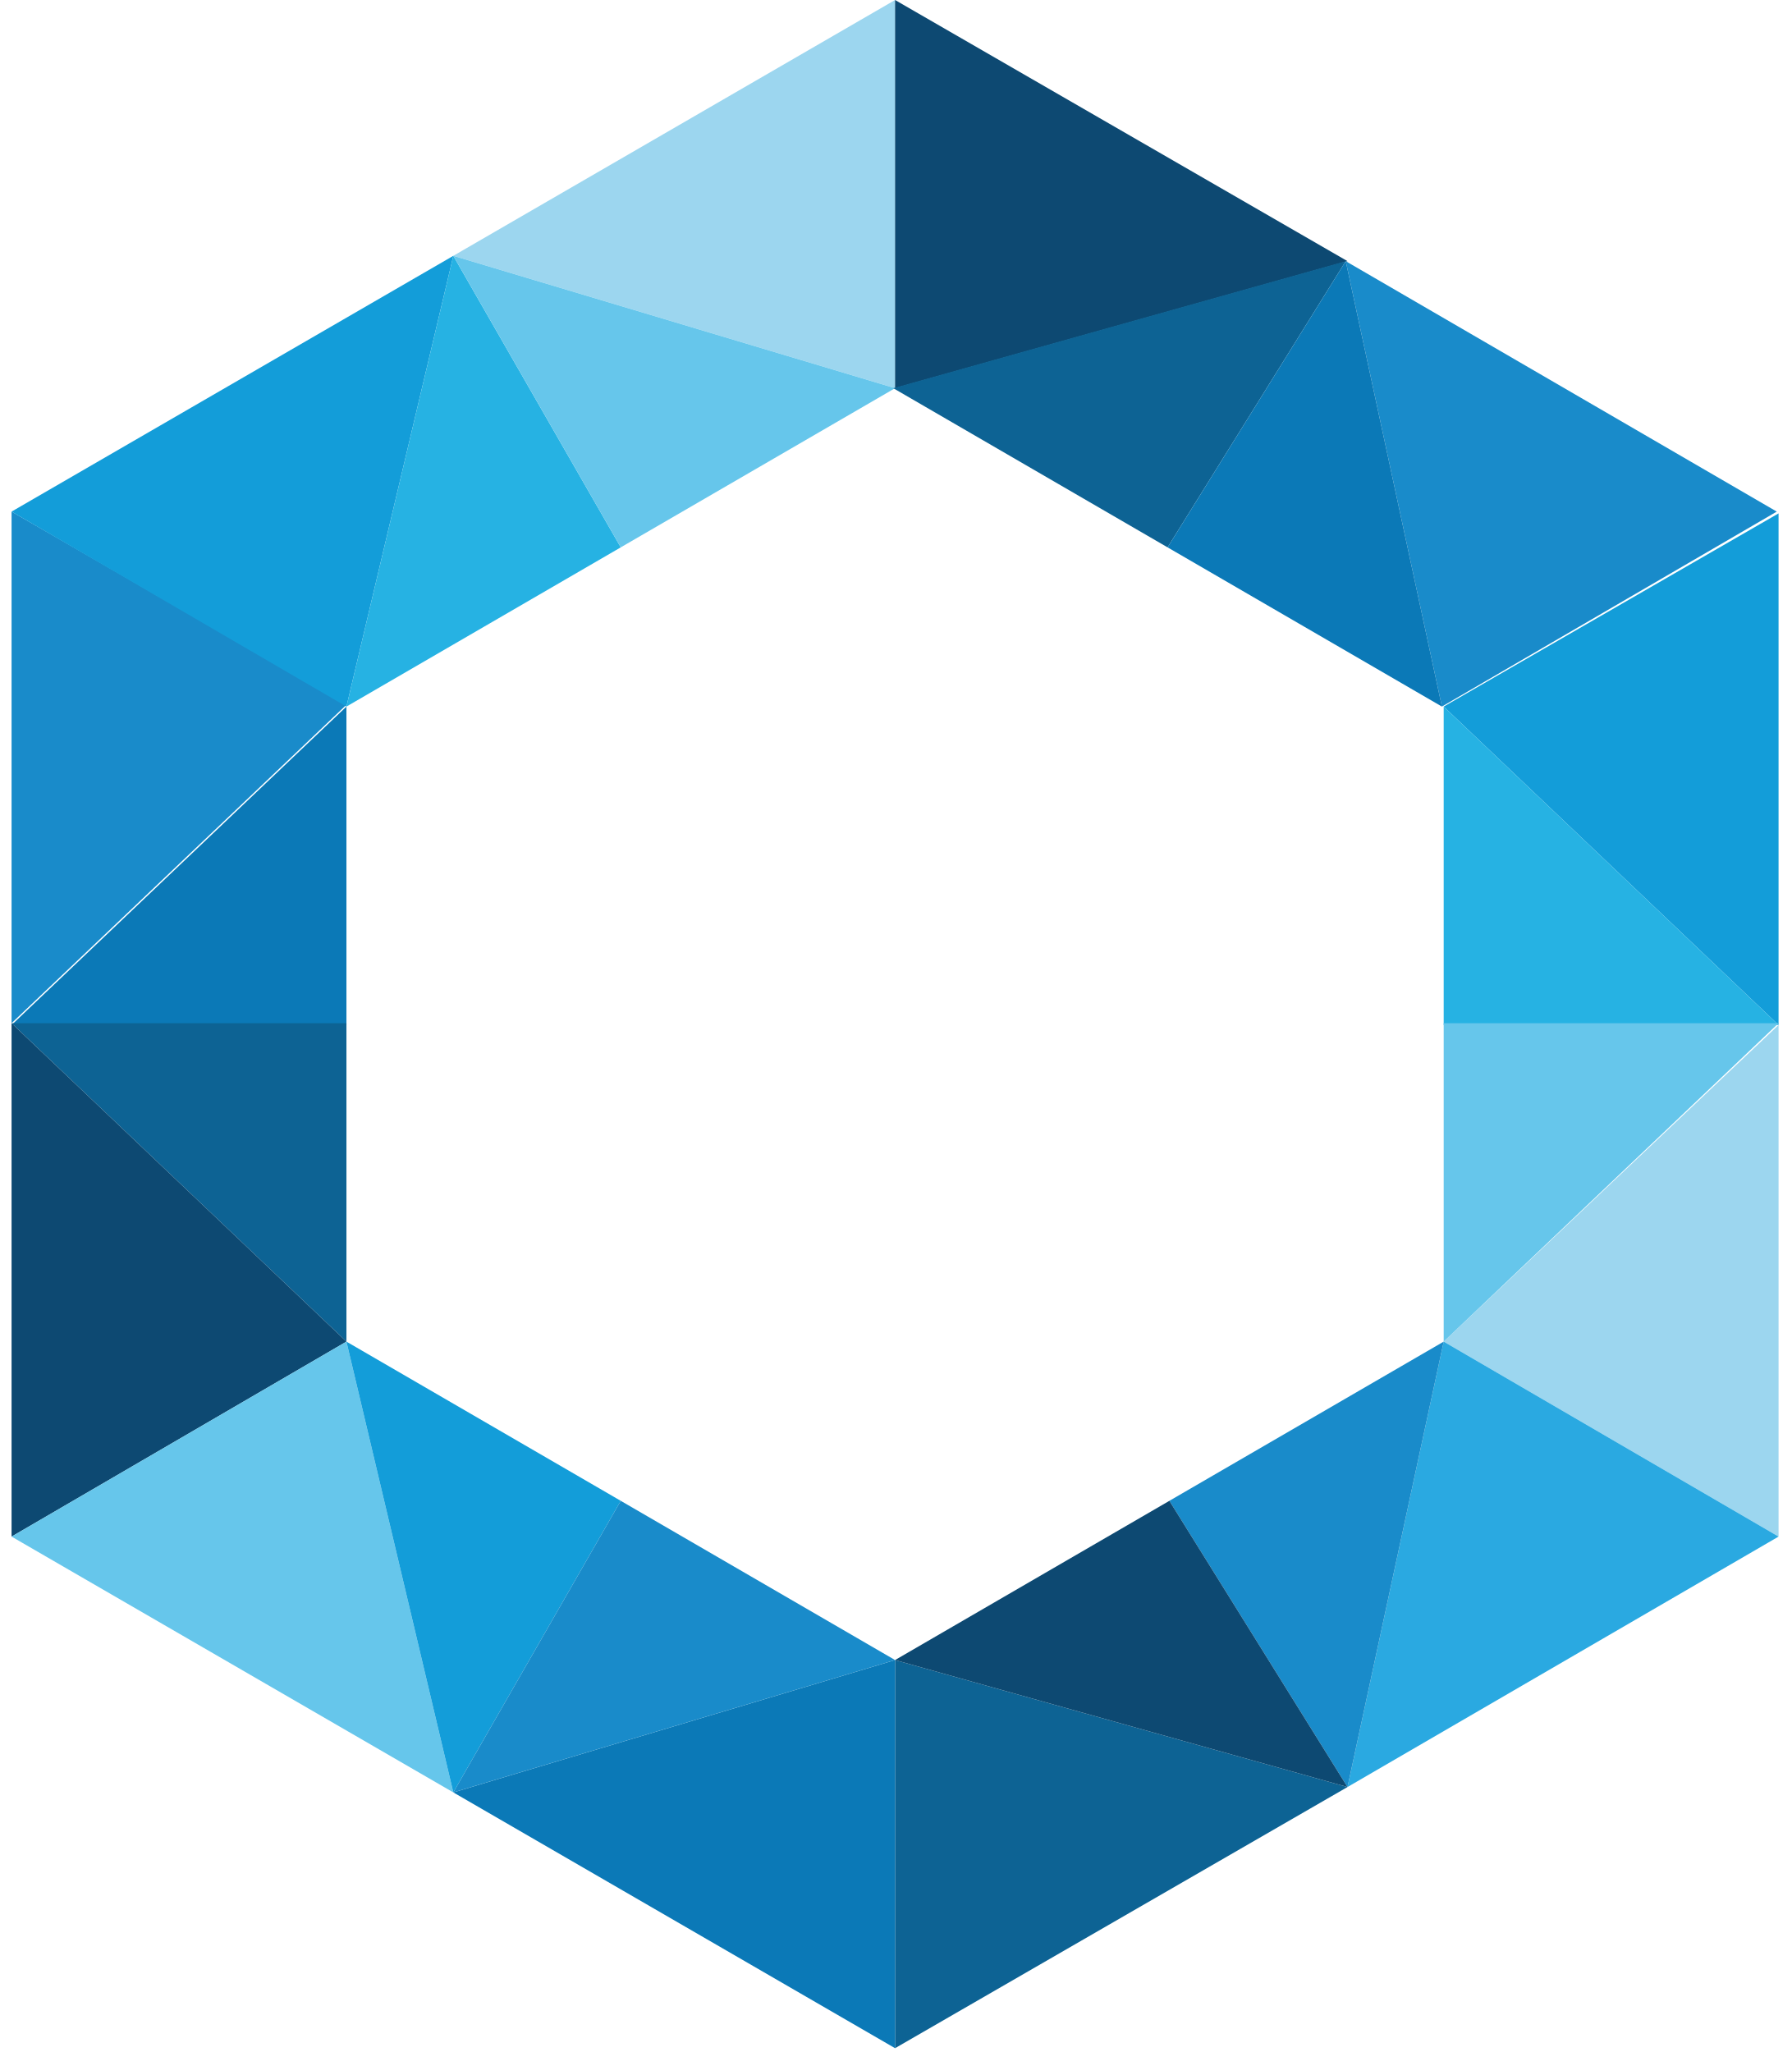
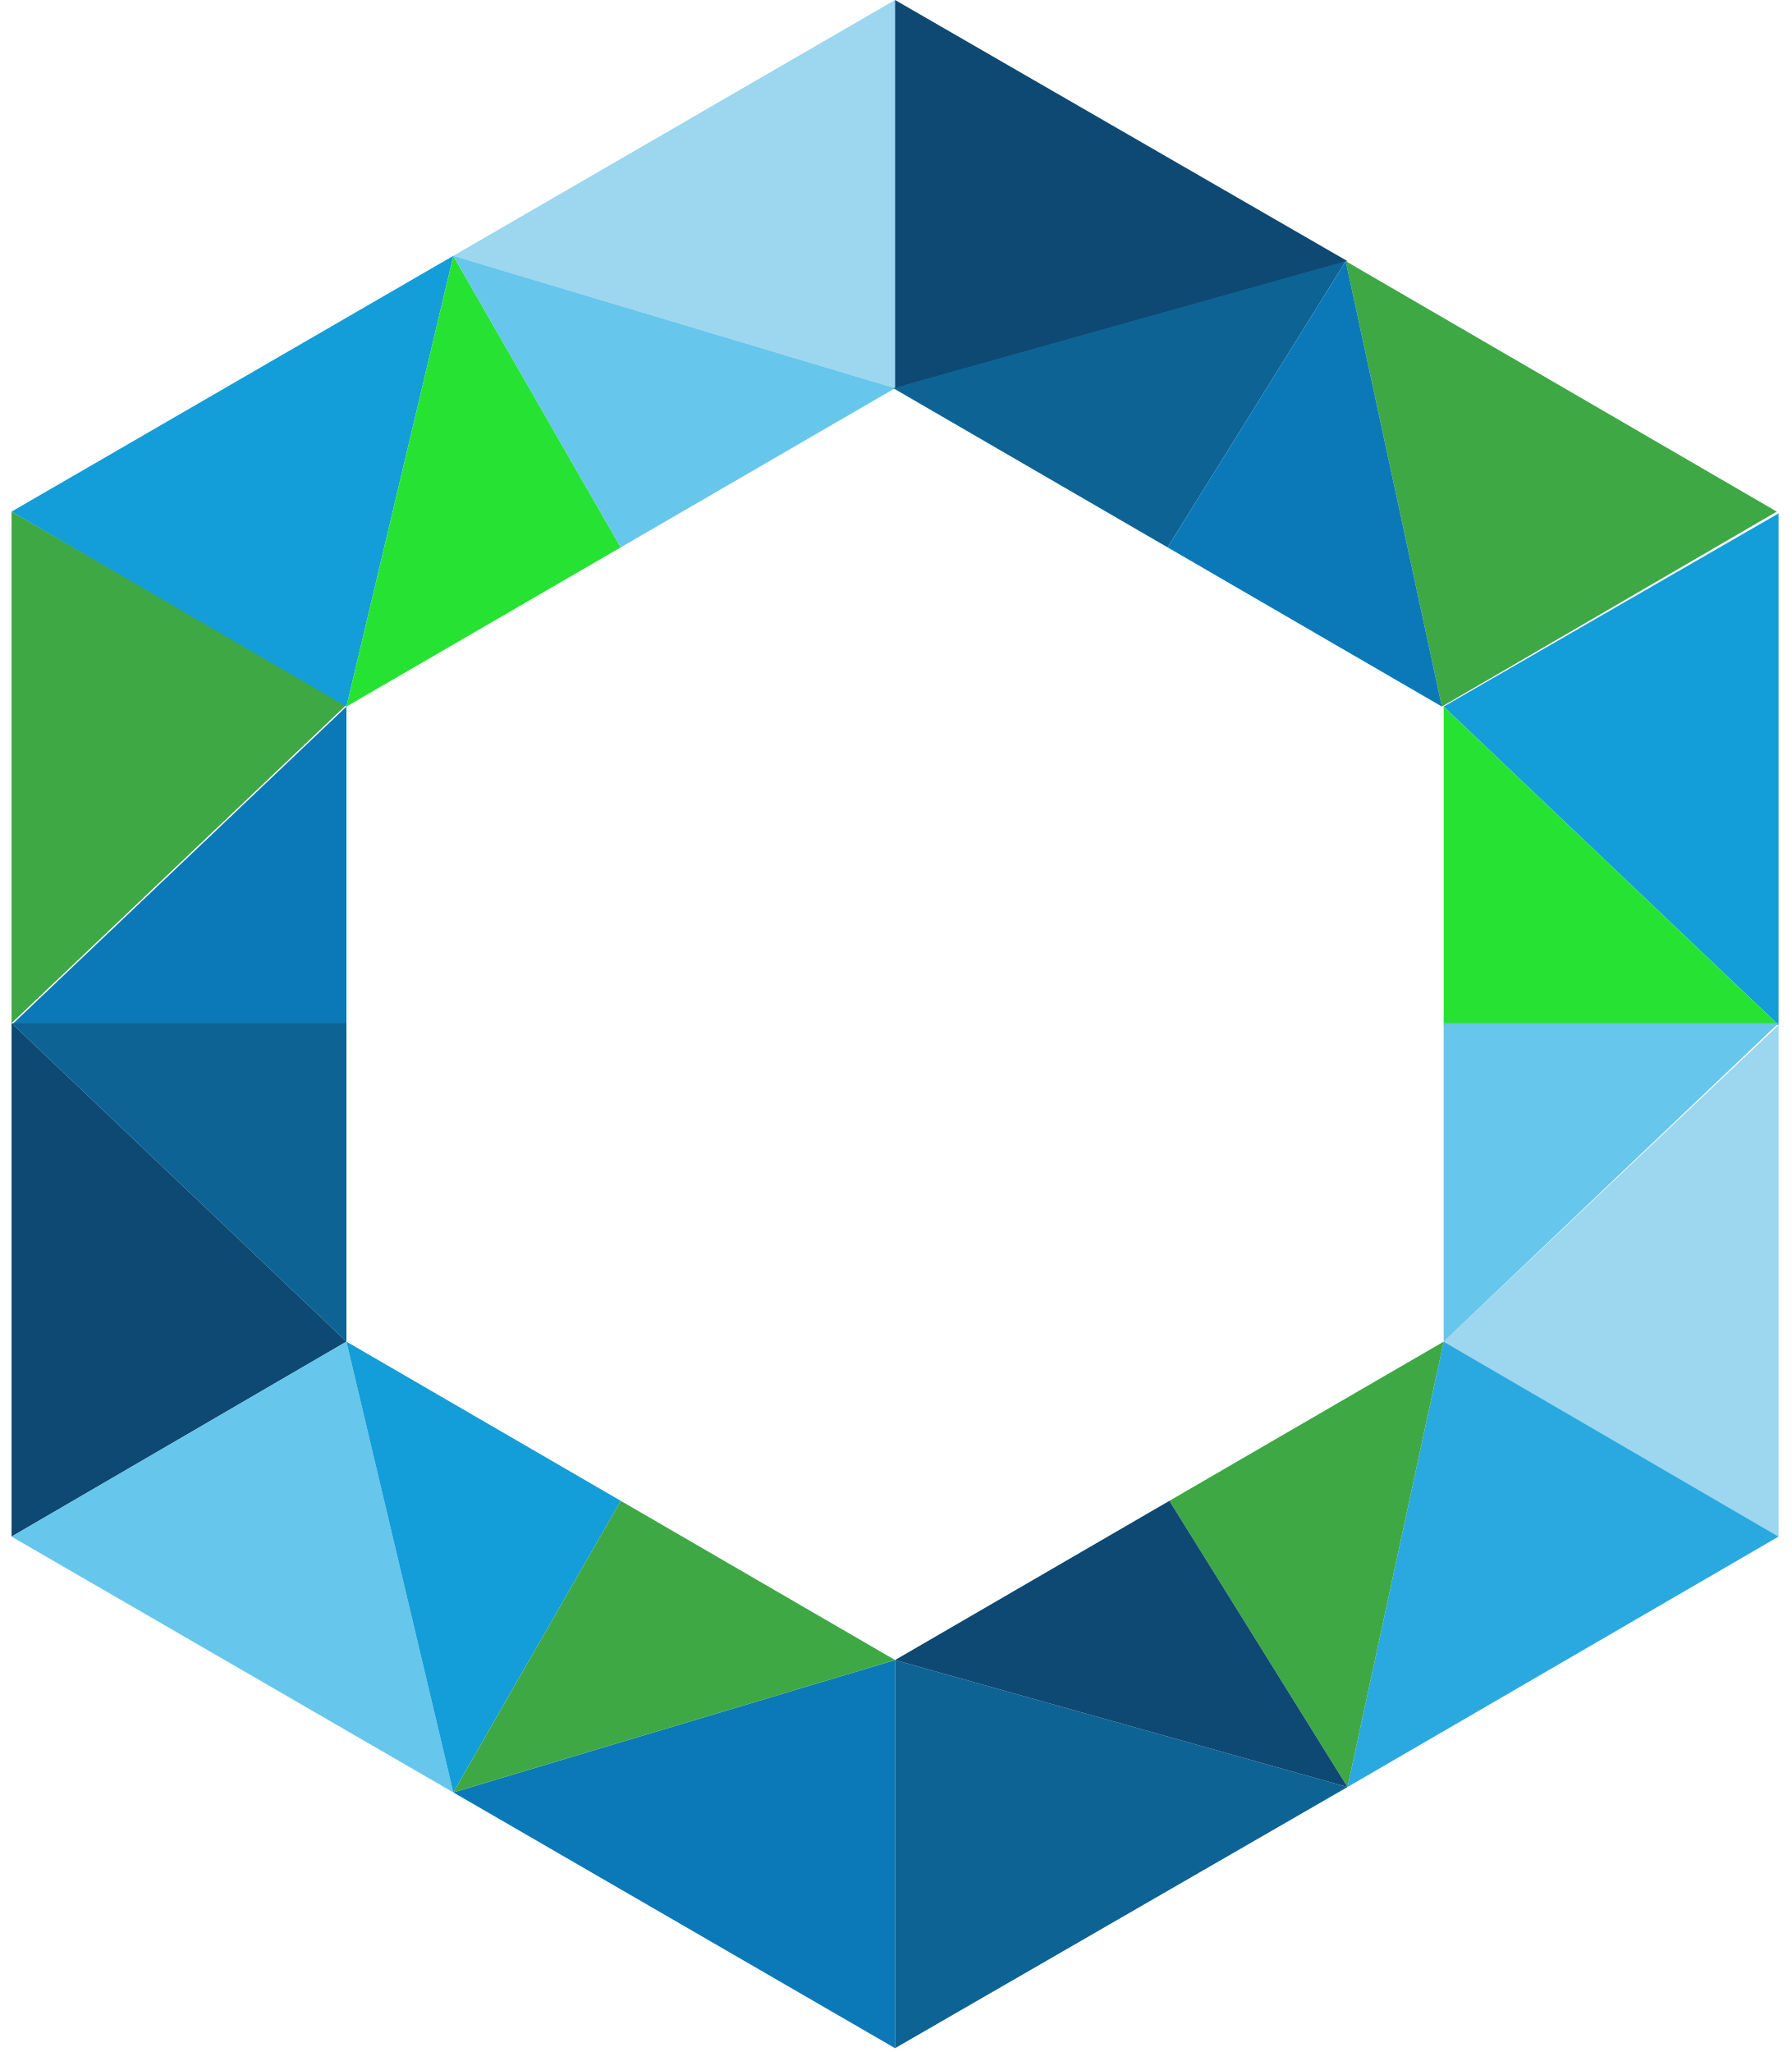
<svg xmlns="http://www.w3.org/2000/svg" width="55" height="63" viewBox="0 0 55 63" fill="none">
-   <path d="M0.355 15.707V31.414L10.635 21.638L0.355 15.707Z" fill="#198BCA" />
+   <path d="M0.355 15.707V31.414L10.635 21.638L0.355 15.707Z" fill="#3ea845" />
  <path d="M10.635 21.693L0.355 31.469H10.635V21.693Z" fill="#0B79B7" />
  <path d="M0.355 31.414L10.635 41.19V31.414H0.355Z" fill="#0D6394" />
  <path d="M0.355 47.176L10.635 41.19L0.355 31.414V47.176Z" fill="#0D4972" />
  <path d="M0.355 15.707L10.635 21.693L13.916 7.854L0.355 15.707Z" fill="#139DD9" />
  <path d="M13.916 7.854L27.477 11.918V0L13.916 7.854Z" fill="#9CD6EF" />
  <path d="M27.477 0V11.918L41.366 8.018L27.477 0Z" fill="#0D4972" />
-   <path d="M41.312 8.018L44.264 21.693L54.544 15.707L41.312 8.018Z" fill="#198BCA" />
+   <path d="M41.312 8.018L44.264 21.693L54.544 15.707L41.312 8.018Z" fill="#3ea845" />
  <path d="M44.319 21.693L54.599 31.469V15.762L44.319 21.693Z" fill="#139DD9" />
  <path d="M54.599 47.176V31.469L44.319 41.19L54.599 47.176Z" fill="#9CD6EF" />
-   <path d="M10.635 21.693L19.056 16.805L13.916 7.854L10.635 21.693Z" fill="#26B2E3" />
+   <path d="M10.635 21.693L19.056 16.805L13.916 7.854L10.635 21.693Z" fill="#26e333" />
  <path d="M13.916 7.854L19.056 16.805L27.477 11.918L13.916 7.854Z" fill="#66C6EB" />
  <path d="M27.477 62.883L41.366 54.865L27.477 50.966V62.883Z" fill="#0D6394" />
  <path d="M54.599 47.176L44.319 41.19L41.366 54.865L54.599 47.176Z" fill="#2AA9E1" />
-   <path d="M35.898 46.078L41.366 54.865L44.319 41.19L35.898 46.078Z" fill="#198BCA" />
+   <path d="M35.898 46.078L41.366 54.865L44.319 41.19L35.898 46.078Z" fill="#3ea845" />
  <path d="M27.477 50.966L41.366 54.865L35.898 46.078L27.477 50.966Z" fill="#0D4972" />
  <path d="M27.477 50.966L13.916 55.03L27.477 62.883V50.966Z" fill="#0B79B7" />
  <path d="M0.355 47.176L13.916 55.03L10.635 41.19L0.355 47.176Z" fill="#66C6EB" />
  <path d="M10.635 41.19L13.916 55.03L19.056 46.078L10.635 41.19Z" fill="#139DD9" />
-   <path d="M19.056 46.078L13.916 55.03L27.477 50.966L19.056 46.078Z" fill="#198BCA" />
-   <path d="M44.319 21.693V31.469H54.599L44.319 21.693Z" fill="#26B2E3" />
+   <path d="M19.056 46.078L13.916 55.03L27.477 50.966L19.056 46.078Z" fill="#3ea845" />
+   <path d="M44.319 21.693V31.469H54.599L44.319 21.693Z" fill="#26e333" />
  <path d="M54.599 31.414H44.319V41.19L54.599 31.414Z" fill="#66C6EB" />
  <path d="M41.312 8.018L27.422 11.918L35.843 16.805L41.312 8.018Z" fill="#0D6394" />
  <path d="M41.312 8.018L35.843 16.805L44.264 21.693L41.312 8.018Z" fill="#0B79B7" />
</svg>
